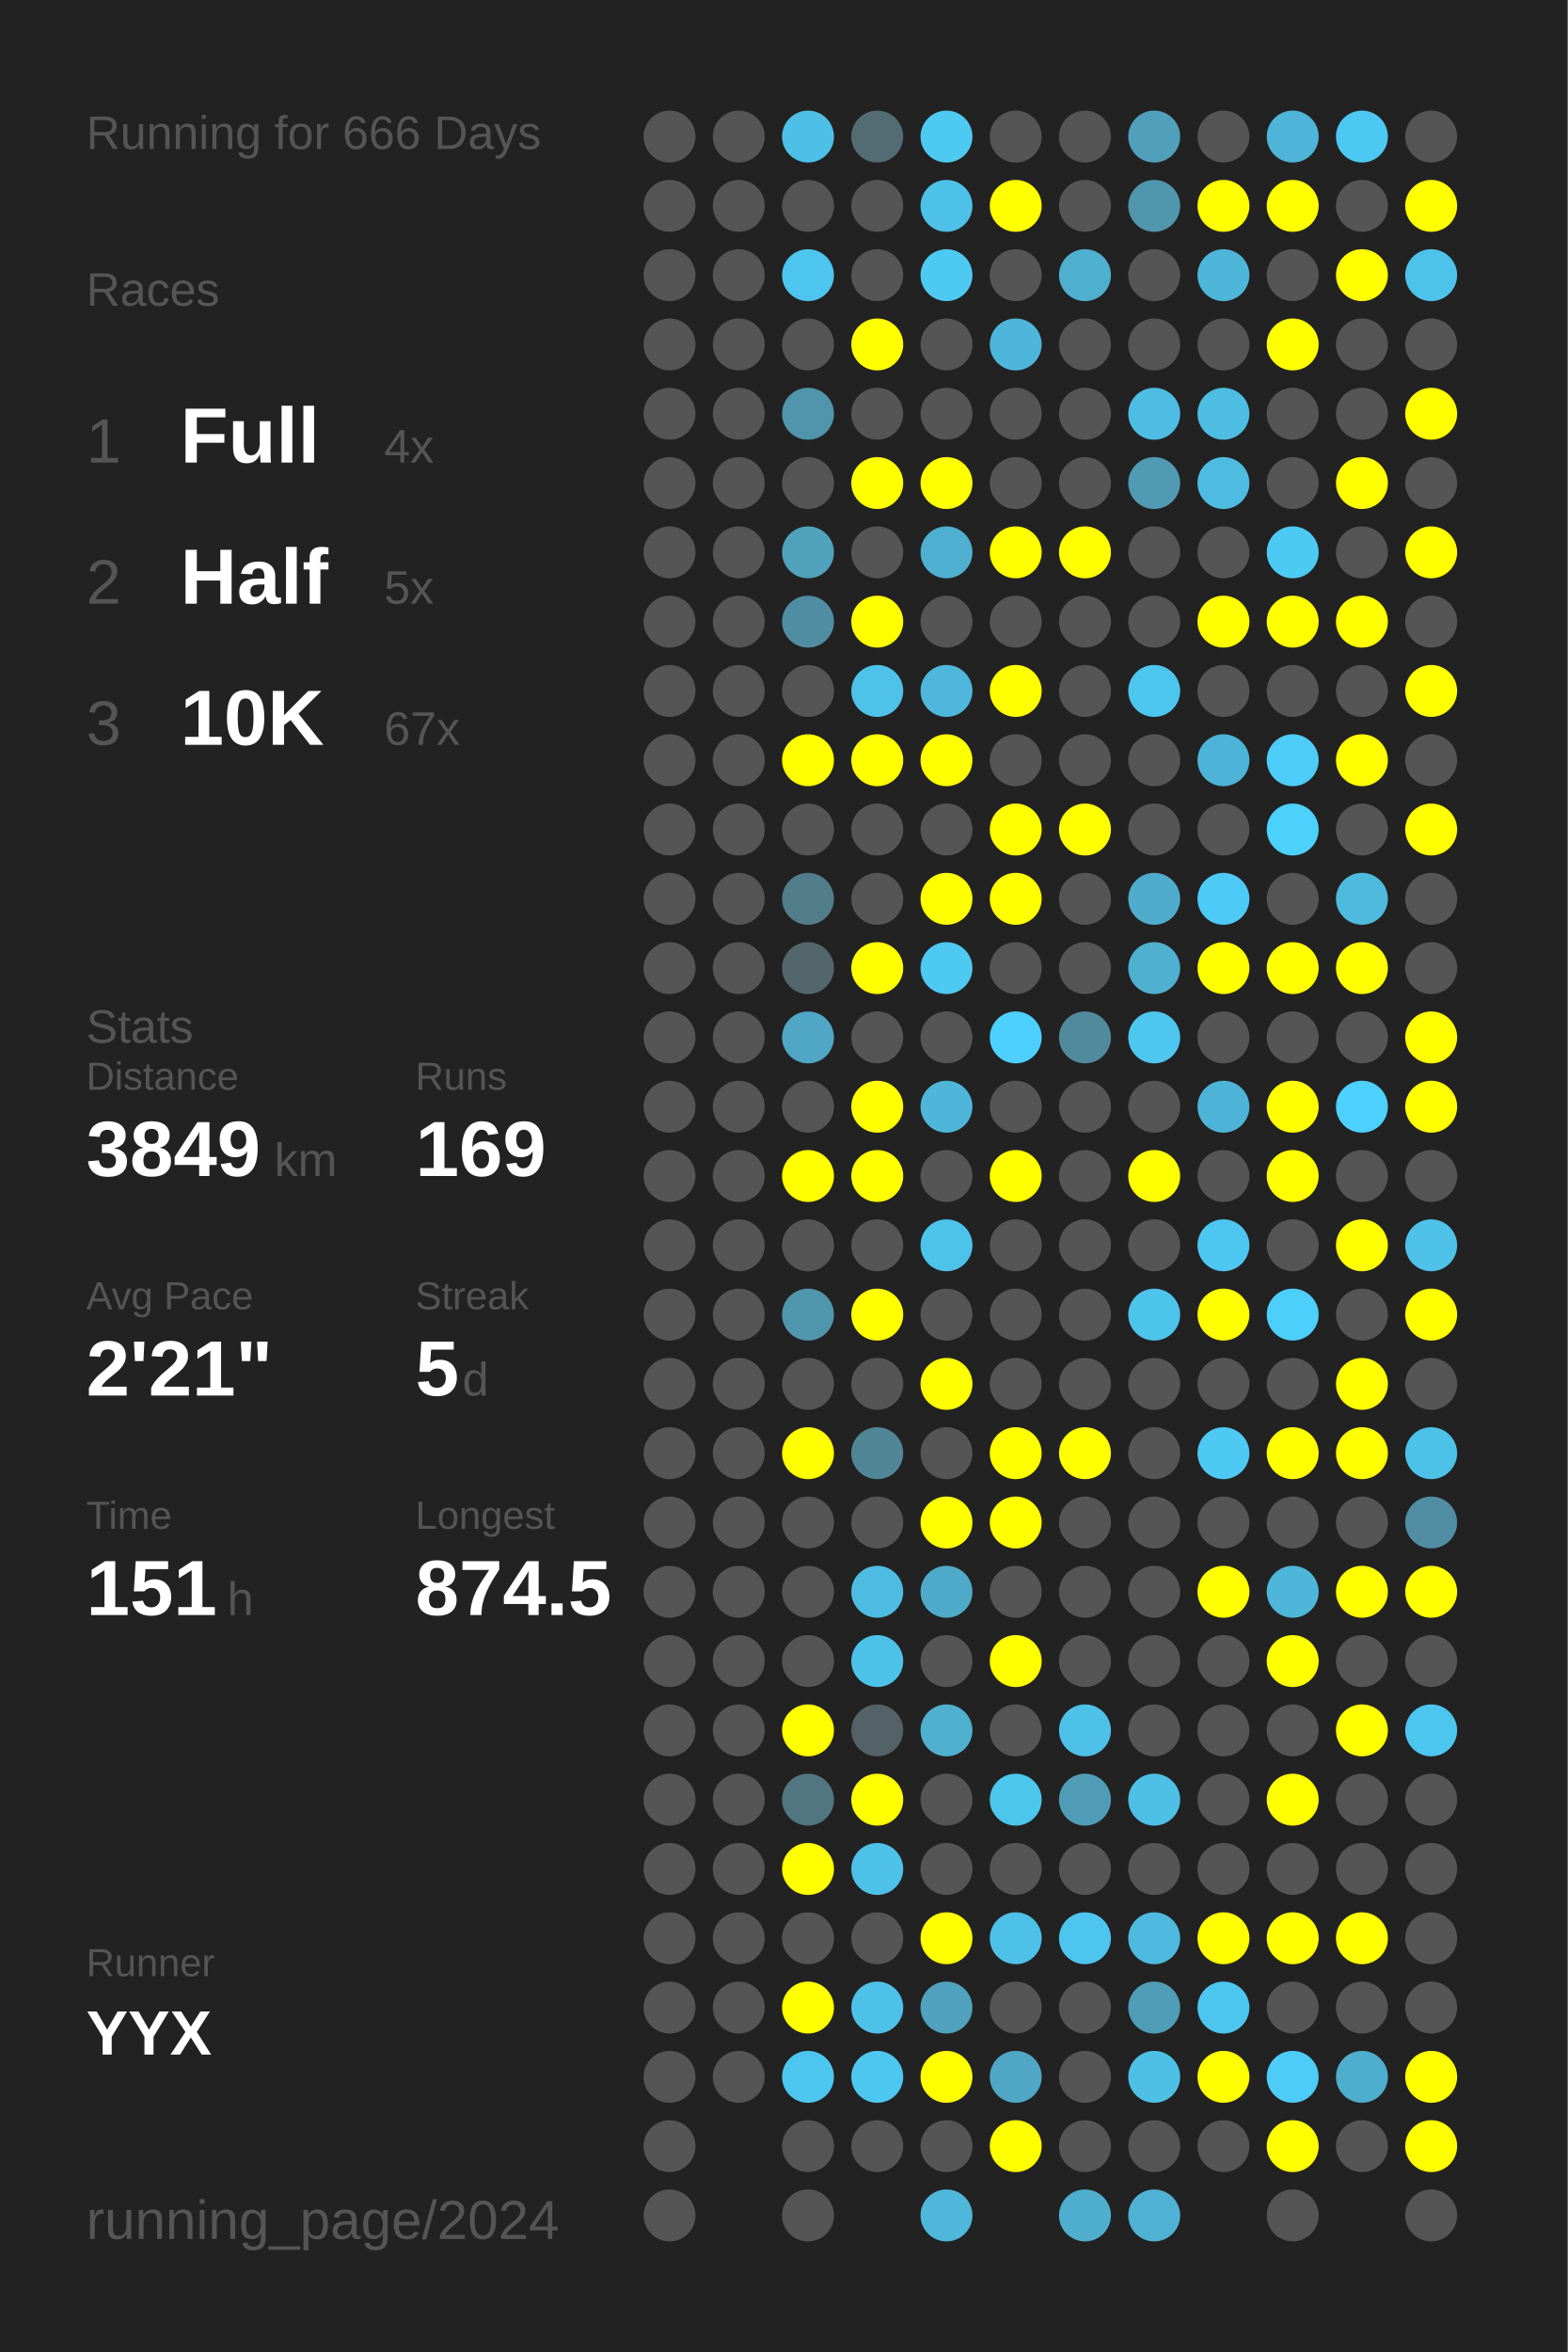
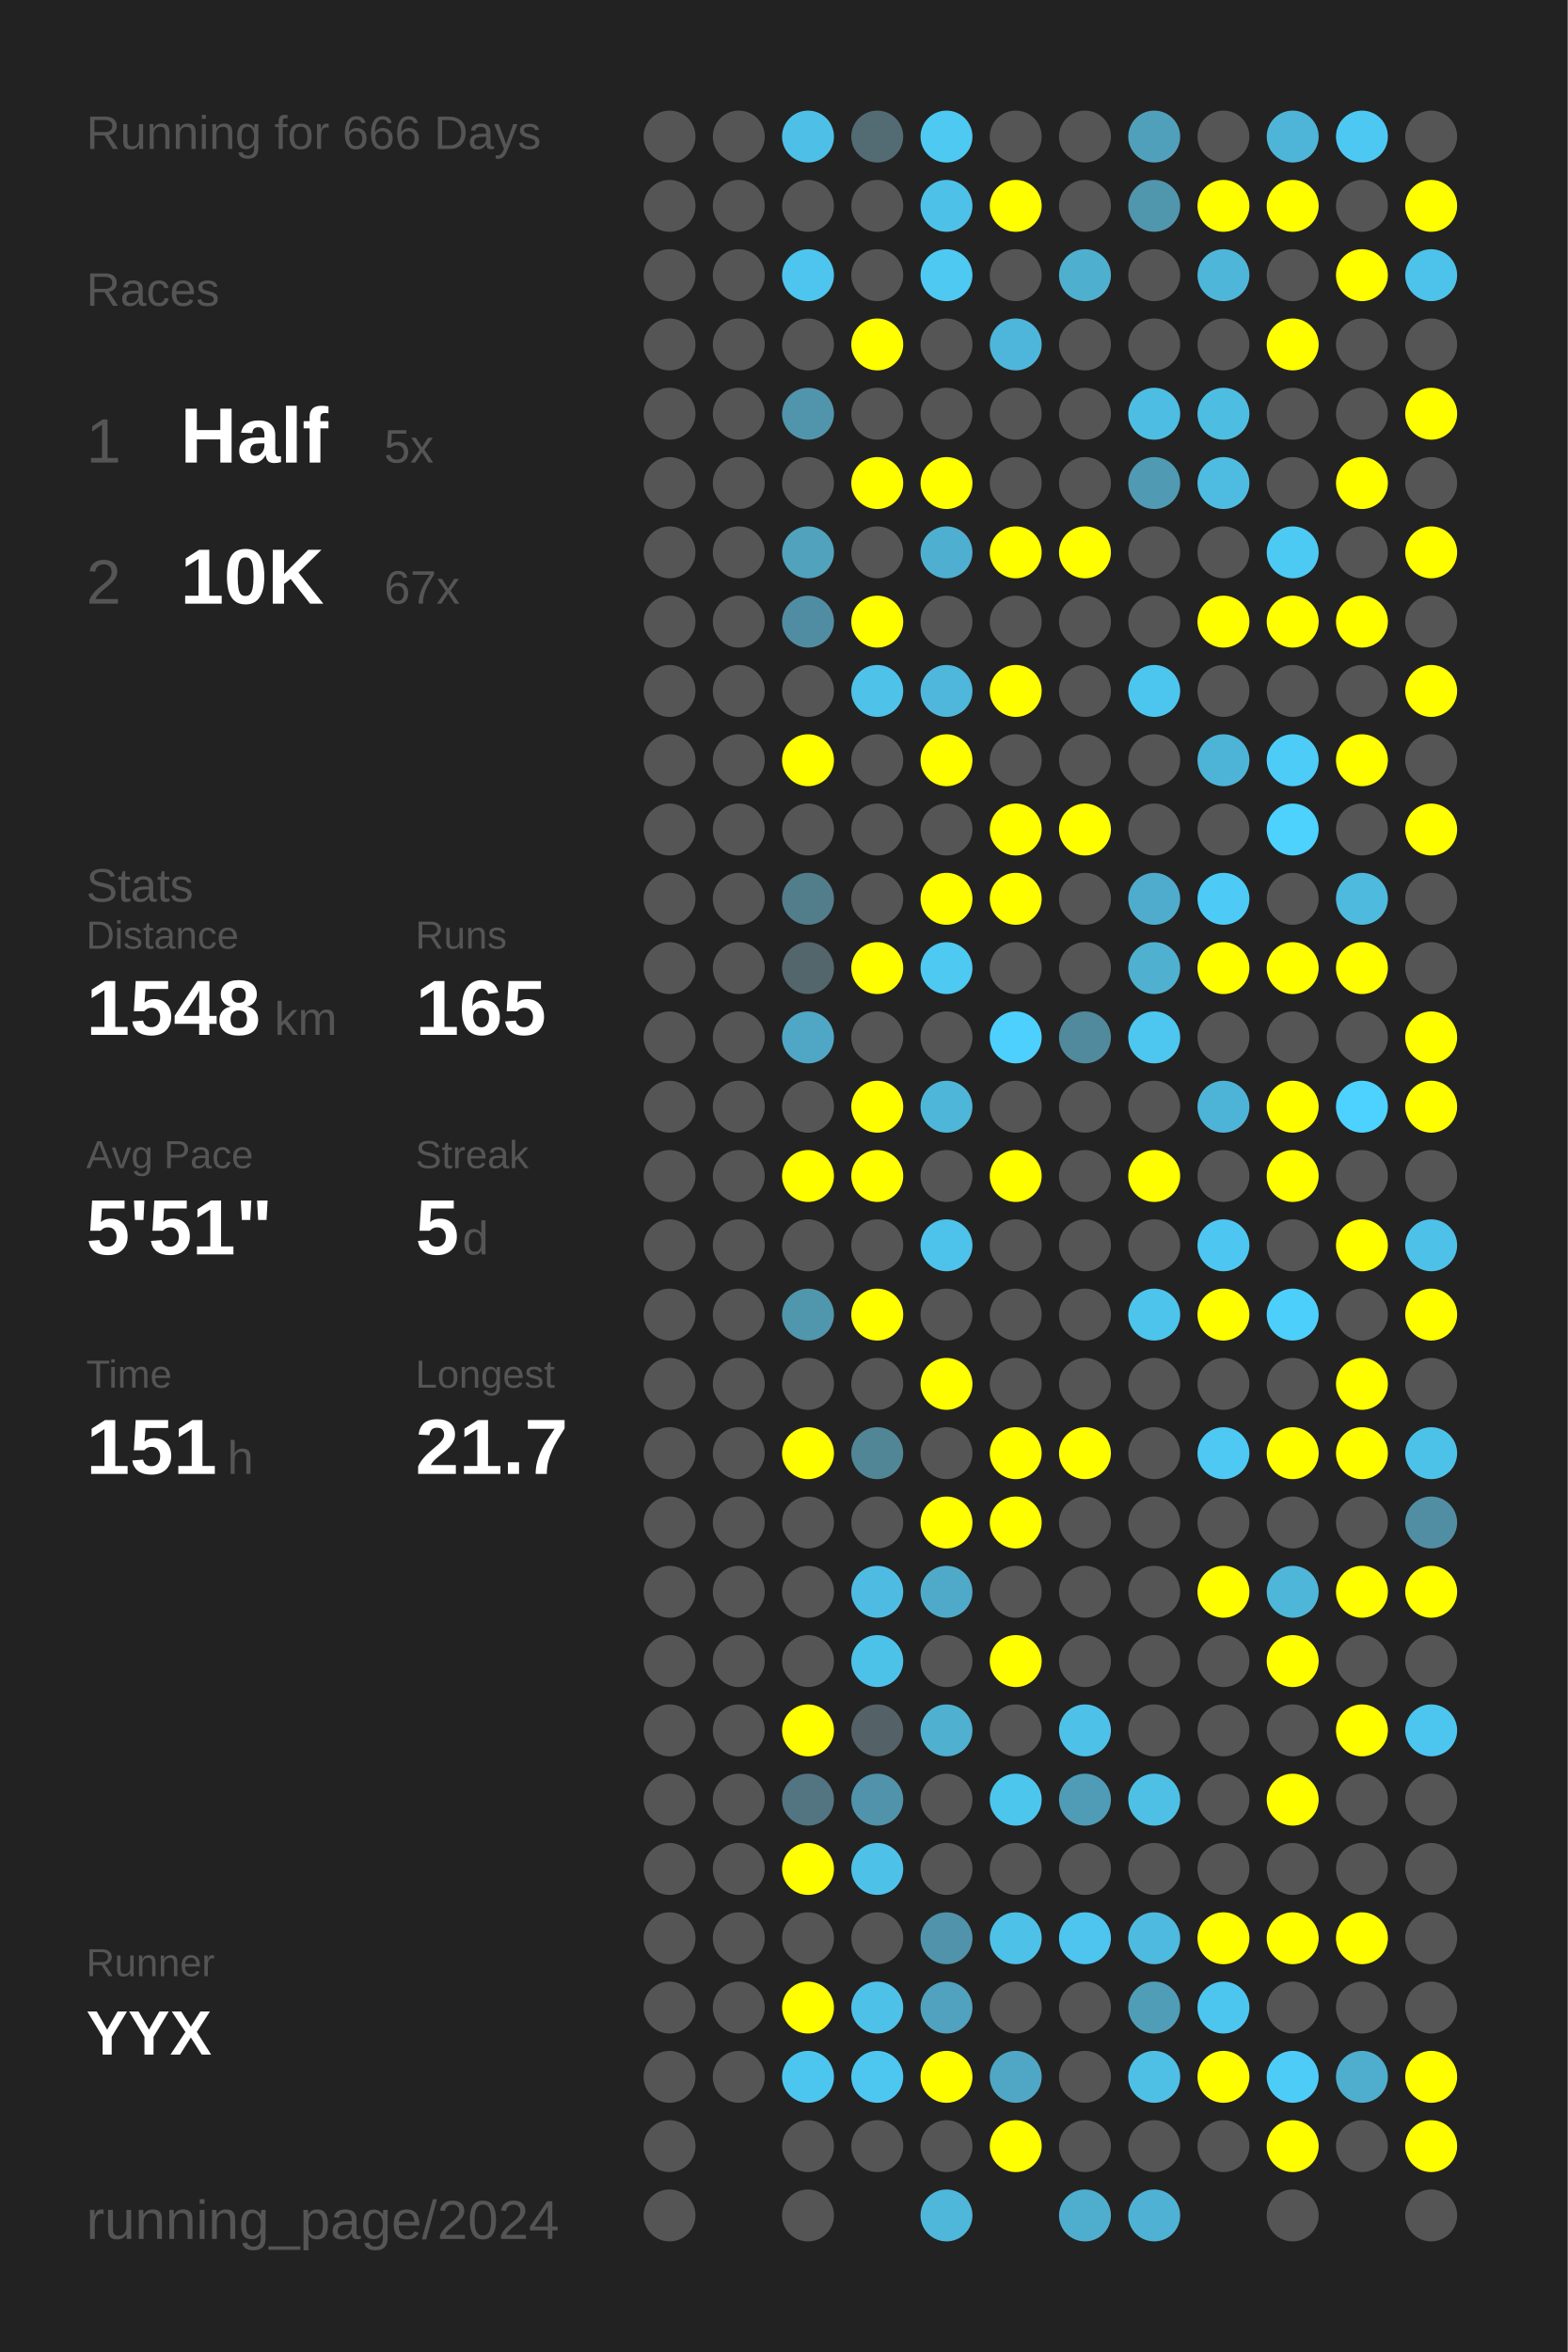
<svg xmlns="http://www.w3.org/2000/svg" baseProfile="full" height="300mm" version="1.1" viewBox="0,0,200,300" width="200mm">
  <defs />
  <rect fill="#222222" height="300" width="200" x="0" y="0" />
  <text fill="#555555" style="font-size:6px; font-family:Arial;" x="11" y="19">Running for 666 Days</text>
  <text fill="#555555" style="font-size:6px; font-family:Arial;" x="11" y="39">Races</text>
  <text fill="#555555" style="font-size:8px; font-family:Arial;" x="11" y="59">1</text>
-   <text fill="#FFFFFF" style="font-size:10px; font-family:Arial; font-weight:bold;" x="23" y="59">Full</text>
-   <text fill="#555555" style="font-size:6px; font-family:Arial;" x="49" y="59">4x</text>
+   <text fill="#FFFFFF" style="font-size:10px; font-family:Arial; font-weight:bold;" x="23" y="59">Half</text>
+   <text fill="#555555" style="font-size:6px; font-family:Arial;" x="49" y="59">5x</text>
  <text fill="#555555" style="font-size:8px; font-family:Arial;" x="11" y="77">2</text>
-   <text fill="#FFFFFF" style="font-size:10px; font-family:Arial; font-weight:bold;" x="23" y="77">Half</text>
-   <text fill="#555555" style="font-size:6px; font-family:Arial;" x="49" y="77">5x</text>
-   <text fill="#555555" style="font-size:8px; font-family:Arial;" x="11" y="95">3</text>
-   <text fill="#FFFFFF" style="font-size:10px; font-family:Arial; font-weight:bold;" x="23" y="95">10K</text>
-   <text fill="#555555" style="font-size:6px; font-family:Arial;" x="49" y="95">67x</text>
-   <text fill="#555555" style="font-size:6px; font-family:Arial;" x="11" y="133">Stats</text>
-   <text fill="#555555" style="font-size:5px; font-family:Arial;" x="11" y="139">Distance</text>
-   <text fill="#FFFFFF" style="font-size:10px; font-family:Arial; font-weight:bold;" x="11" y="150">3849</text>
-   <text fill="#555555" style="font-size:6px; font-family:Arial;" x="35" y="150">km</text>
-   <text fill="#555555" style="font-size:5px; font-family:Arial;" x="53" y="139">Runs</text>
-   <text fill="#FFFFFF" style="font-size:10px; font-family:Arial; font-weight:bold;" x="53" y="150">169</text>
-   <text fill="#555555" style="font-size:5px; font-family:Arial;" x="11" y="167">Avg Pace</text>
-   <text fill="#FFFFFF" style="font-size:10px; font-family:Arial; font-weight:bold;" x="11" y="178">2'21"</text>
-   <text fill="#555555" style="font-size:5px; font-family:Arial;" x="53" y="167">Streak</text>
-   <text fill="#FFFFFF" style="font-size:10px; font-family:Arial; font-weight:bold;" x="53" y="178">5</text>
-   <text fill="#555555" style="font-size:6px; font-family:Arial;" x="59" y="178">d</text>
-   <text fill="#555555" style="font-size:5px; font-family:Arial;" x="11" y="195">Time</text>
-   <text fill="#FFFFFF" style="font-size:10px; font-family:Arial; font-weight:bold;" x="11" y="206">151</text>
-   <text fill="#555555" style="font-size:6px; font-family:Arial;" x="29" y="206">h</text>
-   <text fill="#555555" style="font-size:5px; font-family:Arial;" x="53" y="195">Longest</text>
-   <text fill="#FFFFFF" style="font-size:10px; font-family:Arial; font-weight:bold;" x="53" y="206">874.5</text>
+   <text fill="#FFFFFF" style="font-size:10px; font-family:Arial; font-weight:bold;" x="23" y="77">10K</text>
+   <text fill="#555555" style="font-size:6px; font-family:Arial;" x="49" y="77">67x</text>
+   <text fill="#555555" style="font-size:6px; font-family:Arial;" x="11" y="115">Stats</text>
+   <text fill="#555555" style="font-size:5px; font-family:Arial;" x="11" y="121">Distance</text>
+   <text fill="#FFFFFF" style="font-size:10px; font-family:Arial; font-weight:bold;" x="11" y="132">1548</text>
+   <text fill="#555555" style="font-size:6px; font-family:Arial;" x="35" y="132">km</text>
+   <text fill="#555555" style="font-size:5px; font-family:Arial;" x="53" y="121">Runs</text>
+   <text fill="#FFFFFF" style="font-size:10px; font-family:Arial; font-weight:bold;" x="53" y="132">165</text>
+   <text fill="#555555" style="font-size:5px; font-family:Arial;" x="11" y="149">Avg Pace</text>
+   <text fill="#FFFFFF" style="font-size:10px; font-family:Arial; font-weight:bold;" x="11" y="160">5'51"</text>
+   <text fill="#555555" style="font-size:5px; font-family:Arial;" x="53" y="149">Streak</text>
+   <text fill="#FFFFFF" style="font-size:10px; font-family:Arial; font-weight:bold;" x="53" y="160">5</text>
+   <text fill="#555555" style="font-size:6px; font-family:Arial;" x="59" y="160">d</text>
+   <text fill="#555555" style="font-size:5px; font-family:Arial;" x="11" y="177">Time</text>
+   <text fill="#FFFFFF" style="font-size:10px; font-family:Arial; font-weight:bold;" x="11" y="188">151</text>
+   <text fill="#555555" style="font-size:6px; font-family:Arial;" x="29" y="188">h</text>
+   <text fill="#555555" style="font-size:5px; font-family:Arial;" x="53" y="177">Longest</text>
+   <text fill="#FFFFFF" style="font-size:10px; font-family:Arial; font-weight:bold;" x="53" y="188">21.7</text>
  <text fill="#555555" style="font-size:5px; font-family:Arial;" x="11" y="252.065">Runner</text>
  <text fill="#FFFFFF" style="font-size:8px; font-family:Arial; font-weight:bold;" x="11" y="262.065">YYX</text>
  <text fill="#555555" style="font-size:7px; font-family:Arial;" x="11" y="285.581">running_page/2024</text>
  <circle cx="85.417" cy="17.419" fill="#555555" r="3.312" />
  <circle cx="85.417" cy="26.258" fill="#555555" r="3.312" />
  <circle cx="85.417" cy="35.097" fill="#555555" r="3.312" />
  <circle cx="85.417" cy="43.935" fill="#555555" r="3.312" />
  <circle cx="85.417" cy="52.774" fill="#555555" r="3.312" />
  <circle cx="85.417" cy="61.613" fill="#555555" r="3.312" />
  <circle cx="85.417" cy="70.452" fill="#555555" r="3.312" />
  <circle cx="85.417" cy="79.29" fill="#555555" r="3.312" />
  <circle cx="85.417" cy="88.129" fill="#555555" r="3.312" />
  <circle cx="85.417" cy="96.968" fill="#555555" r="3.312" />
  <circle cx="85.417" cy="105.806" fill="#555555" r="3.312" />
  <circle cx="85.417" cy="114.645" fill="#555555" r="3.312" />
  <circle cx="85.417" cy="123.484" fill="#555555" r="3.312" />
  <circle cx="85.417" cy="132.323" fill="#555555" r="3.312" />
  <circle cx="85.417" cy="141.161" fill="#555555" r="3.312" />
  <circle cx="85.417" cy="150" fill="#555555" r="3.312" />
  <circle cx="85.417" cy="158.839" fill="#555555" r="3.312" />
  <circle cx="85.417" cy="167.677" fill="#555555" r="3.312" />
  <circle cx="85.417" cy="176.516" fill="#555555" r="3.312" />
  <circle cx="85.417" cy="185.355" fill="#555555" r="3.312" />
  <circle cx="85.417" cy="194.194" fill="#555555" r="3.312" />
  <circle cx="85.417" cy="203.032" fill="#555555" r="3.312" />
  <circle cx="85.417" cy="211.871" fill="#555555" r="3.312" />
  <circle cx="85.417" cy="220.71" fill="#555555" r="3.312" />
  <circle cx="85.417" cy="229.548" fill="#555555" r="3.312" />
  <circle cx="85.417" cy="238.387" fill="#555555" r="3.312" />
  <circle cx="85.417" cy="247.226" fill="#555555" r="3.312" />
  <circle cx="85.417" cy="256.065" fill="#555555" r="3.312" />
  <circle cx="85.417" cy="264.903" fill="#555555" r="3.312" />
  <circle cx="85.417" cy="273.742" fill="#555555" r="3.312" />
  <circle cx="85.417" cy="282.581" fill="#555555" r="3.312" />
  <circle cx="94.25" cy="17.419" fill="#555555" r="3.312" />
  <circle cx="94.25" cy="26.258" fill="#555555" r="3.312" />
  <circle cx="94.25" cy="35.097" fill="#555555" r="3.312" />
  <circle cx="94.25" cy="43.935" fill="#555555" r="3.312" />
  <circle cx="94.25" cy="52.774" fill="#555555" r="3.312" />
  <circle cx="94.25" cy="61.613" fill="#555555" r="3.312" />
  <circle cx="94.25" cy="70.452" fill="#555555" r="3.312" />
  <circle cx="94.25" cy="79.29" fill="#555555" r="3.312" />
  <circle cx="94.25" cy="88.129" fill="#555555" r="3.312" />
  <circle cx="94.25" cy="96.968" fill="#555555" r="3.312" />
  <circle cx="94.25" cy="105.806" fill="#555555" r="3.312" />
  <circle cx="94.25" cy="114.645" fill="#555555" r="3.312" />
  <circle cx="94.25" cy="123.484" fill="#555555" r="3.312" />
  <circle cx="94.25" cy="132.323" fill="#555555" r="3.312" />
  <circle cx="94.25" cy="141.161" fill="#555555" r="3.312" />
  <circle cx="94.25" cy="150" fill="#555555" r="3.312" />
  <circle cx="94.25" cy="158.839" fill="#555555" r="3.312" />
  <circle cx="94.25" cy="167.677" fill="#555555" r="3.312" />
  <circle cx="94.25" cy="176.516" fill="#555555" r="3.312" />
  <circle cx="94.25" cy="185.355" fill="#555555" r="3.312" />
  <circle cx="94.25" cy="194.194" fill="#555555" r="3.312" />
  <circle cx="94.25" cy="203.032" fill="#555555" r="3.312" />
  <circle cx="94.25" cy="211.871" fill="#555555" r="3.312" />
  <circle cx="94.25" cy="220.71" fill="#555555" r="3.312" />
  <circle cx="94.25" cy="229.548" fill="#555555" r="3.312" />
  <circle cx="94.25" cy="238.387" fill="#555555" r="3.312" />
  <circle cx="94.25" cy="247.226" fill="#555555" r="3.312" />
  <circle cx="94.25" cy="256.065" fill="#555555" r="3.312" />
  <circle cx="94.25" cy="264.903" fill="#555555" r="3.312" />
  <circle cx="103.083" cy="17.419" fill="#4ec0e7" r="3.312" />
  <circle cx="103.083" cy="26.258" fill="#555555" r="3.312" />
  <circle cx="103.083" cy="35.097" fill="#4dc5ee" r="3.312" />
  <circle cx="103.083" cy="43.935" fill="#555555" r="3.312" />
  <circle cx="103.083" cy="52.774" fill="#5095ac" r="3.312" />
  <circle cx="103.083" cy="61.613" fill="#555555" r="3.312" />
  <circle cx="103.083" cy="70.452" fill="#50a2bd" r="3.312" />
  <circle cx="103.083" cy="79.29" fill="#518da2" r="3.312" />
  <circle cx="103.083" cy="88.129" fill="#555555" r="3.312" />
  <circle cx="103.083" cy="96.968" fill="#FFFF00" r="3.312" />
  <circle cx="103.083" cy="105.806" fill="#555555" r="3.312" />
  <circle cx="103.083" cy="114.645" fill="#527d8b" r="3.312" />
  <circle cx="103.083" cy="123.484" fill="#53666c" r="3.312" />
  <circle cx="103.083" cy="132.323" fill="#4fa7c5" r="3.312" />
  <circle cx="103.083" cy="141.161" fill="#555555" r="3.312" />
  <circle cx="103.083" cy="150" fill="#FFFF00" r="3.312" />
  <circle cx="103.083" cy="158.839" fill="#555555" r="3.312" />
  <circle cx="103.083" cy="167.677" fill="#5096ad" r="3.312" />
  <circle cx="103.083" cy="176.516" fill="#555555" r="3.312" />
  <circle cx="103.083" cy="185.355" fill="#FFFF00" r="3.312" />
  <circle cx="103.083" cy="194.194" fill="#555555" r="3.312" />
  <circle cx="103.083" cy="203.032" fill="#555555" r="3.312" />
  <circle cx="103.083" cy="211.871" fill="#555555" r="3.312" />
  <circle cx="103.083" cy="220.71" fill="#FFFF00" r="3.312" />
  <circle cx="103.083" cy="229.548" fill="#527581" r="3.312" />
  <circle cx="103.083" cy="238.387" fill="#FFFF00" r="3.312" />
  <circle cx="103.083" cy="247.226" fill="#555555" r="3.312" />
  <circle cx="103.083" cy="256.065" fill="#FFFF00" r="3.312" />
  <circle cx="103.083" cy="264.903" fill="#4dc6ef" r="3.312" />
  <circle cx="103.083" cy="273.742" fill="#555555" r="3.312" />
  <circle cx="103.083" cy="282.581" fill="#555555" r="3.312" />
  <circle cx="111.917" cy="17.419" fill="#536b73" r="3.312" />
  <circle cx="111.917" cy="26.258" fill="#555555" r="3.312" />
  <circle cx="111.917" cy="35.097" fill="#555555" r="3.312" />
  <circle cx="111.917" cy="43.935" fill="#FFFF00" r="3.312" />
  <circle cx="111.917" cy="52.774" fill="#555555" r="3.312" />
  <circle cx="111.917" cy="61.613" fill="#FFFF00" r="3.312" />
  <circle cx="111.917" cy="70.452" fill="#555555" r="3.312" />
  <circle cx="111.917" cy="79.29" fill="#FFFF00" r="3.312" />
  <circle cx="111.917" cy="88.129" fill="#4ec2e9" r="3.312" />
-   <circle cx="111.917" cy="96.968" fill="#FFFF00" r="3.312" />
+   <circle cx="111.917" cy="96.968" fill="#555555" r="3.312" />
  <circle cx="111.917" cy="105.806" fill="#555555" r="3.312" />
  <circle cx="111.917" cy="114.645" fill="#555555" r="3.312" />
  <circle cx="111.917" cy="123.484" fill="#FFFF00" r="3.312" />
  <circle cx="111.917" cy="132.323" fill="#555555" r="3.312" />
  <circle cx="111.917" cy="141.161" fill="#FFFF00" r="3.312" />
  <circle cx="111.917" cy="150" fill="#FFFF00" r="3.312" />
  <circle cx="111.917" cy="158.839" fill="#555555" r="3.312" />
  <circle cx="111.917" cy="167.677" fill="#FFFF00" r="3.312" />
  <circle cx="111.917" cy="176.516" fill="#555555" r="3.312" />
  <circle cx="111.917" cy="185.355" fill="#518697" r="3.312" />
  <circle cx="111.917" cy="194.194" fill="#555555" r="3.312" />
  <circle cx="111.917" cy="203.032" fill="#4ebce2" r="3.312" />
  <circle cx="111.917" cy="211.871" fill="#4dc2e9" r="3.312" />
  <circle cx="111.917" cy="220.71" fill="#546166" r="3.312" />
-   <circle cx="111.917" cy="229.548" fill="#FFFF00" r="3.312" />
+   <circle cx="111.917" cy="229.548" fill="#5093aa" r="3.312" />
  <circle cx="111.917" cy="238.387" fill="#4ec1e9" r="3.312" />
  <circle cx="111.917" cy="247.226" fill="#555555" r="3.312" />
  <circle cx="111.917" cy="256.065" fill="#4ec1e9" r="3.312" />
  <circle cx="111.917" cy="264.903" fill="#4dc7f0" r="3.312" />
  <circle cx="111.917" cy="273.742" fill="#555555" r="3.312" />
  <circle cx="120.75" cy="17.419" fill="#4dc9f2" r="3.312" />
  <circle cx="120.75" cy="26.258" fill="#4ec1e9" r="3.312" />
  <circle cx="120.75" cy="35.097" fill="#4dc9f2" r="3.312" />
  <circle cx="120.75" cy="43.935" fill="#555555" r="3.312" />
  <circle cx="120.75" cy="52.774" fill="#555555" r="3.312" />
  <circle cx="120.75" cy="61.613" fill="#FFFF00" r="3.312" />
  <circle cx="120.75" cy="70.452" fill="#4fafd0" r="3.312" />
  <circle cx="120.75" cy="79.29" fill="#555555" r="3.312" />
  <circle cx="120.75" cy="88.129" fill="#4eb7db" r="3.312" />
  <circle cx="120.75" cy="96.968" fill="#FFFF00" r="3.312" />
  <circle cx="120.75" cy="105.806" fill="#555555" r="3.312" />
  <circle cx="120.75" cy="114.645" fill="#FFFF00" r="3.312" />
  <circle cx="120.75" cy="123.484" fill="#4dc9f2" r="3.312" />
  <circle cx="120.75" cy="132.323" fill="#555555" r="3.312" />
  <circle cx="120.75" cy="141.161" fill="#4eb6d9" r="3.312" />
  <circle cx="120.75" cy="150" fill="#555555" r="3.312" />
  <circle cx="120.75" cy="158.839" fill="#4dc3eb" r="3.312" />
  <circle cx="120.75" cy="167.677" fill="#555555" r="3.312" />
  <circle cx="120.75" cy="176.516" fill="#FFFF00" r="3.312" />
  <circle cx="120.75" cy="185.355" fill="#555555" r="3.312" />
  <circle cx="120.75" cy="194.194" fill="#FFFF00" r="3.312" />
  <circle cx="120.75" cy="203.032" fill="#4faac9" r="3.312" />
  <circle cx="120.75" cy="211.871" fill="#555555" r="3.312" />
  <circle cx="120.75" cy="220.71" fill="#4fb0d0" r="3.312" />
  <circle cx="120.75" cy="229.548" fill="#555555" r="3.312" />
  <circle cx="120.75" cy="238.387" fill="#555555" r="3.312" />
-   <circle cx="120.75" cy="247.226" fill="#FFFF00" r="3.312" />
+   <circle cx="120.75" cy="247.226" fill="#5093aa" r="3.312" />
  <circle cx="120.75" cy="256.065" fill="#50a2be" r="3.312" />
  <circle cx="120.75" cy="264.903" fill="#FFFF00" r="3.312" />
  <circle cx="120.75" cy="273.742" fill="#555555" r="3.312" />
  <circle cx="120.75" cy="282.581" fill="#4eb7da" r="3.312" />
  <circle cx="129.583" cy="17.419" fill="#555555" r="3.312" />
  <circle cx="129.583" cy="26.258" fill="#FFFF00" r="3.312" />
  <circle cx="129.583" cy="35.097" fill="#555555" r="3.312" />
  <circle cx="129.583" cy="43.935" fill="#4eb6da" r="3.312" />
  <circle cx="129.583" cy="52.774" fill="#555555" r="3.312" />
  <circle cx="129.583" cy="61.613" fill="#555555" r="3.312" />
  <circle cx="129.583" cy="70.452" fill="#FFFF00" r="3.312" />
  <circle cx="129.583" cy="79.29" fill="#555555" r="3.312" />
  <circle cx="129.583" cy="88.129" fill="#FFFF00" r="3.312" />
  <circle cx="129.583" cy="96.968" fill="#555555" r="3.312" />
  <circle cx="129.583" cy="105.806" fill="#FFFF00" r="3.312" />
  <circle cx="129.583" cy="114.645" fill="#FFFF00" r="3.312" />
  <circle cx="129.583" cy="123.484" fill="#555555" r="3.312" />
  <circle cx="129.583" cy="132.323" fill="#4dd0fd" r="3.312" />
  <circle cx="129.583" cy="141.161" fill="#555555" r="3.312" />
  <circle cx="129.583" cy="150" fill="#FFFF00" r="3.312" />
  <circle cx="129.583" cy="158.839" fill="#555555" r="3.312" />
  <circle cx="129.583" cy="167.677" fill="#555555" r="3.312" />
  <circle cx="129.583" cy="176.516" fill="#555555" r="3.312" />
  <circle cx="129.583" cy="185.355" fill="#FFFF00" r="3.312" />
  <circle cx="129.583" cy="194.194" fill="#FFFF00" r="3.312" />
  <circle cx="129.583" cy="203.032" fill="#555555" r="3.312" />
  <circle cx="129.583" cy="211.871" fill="#FFFF00" r="3.312" />
  <circle cx="129.583" cy="220.71" fill="#555555" r="3.312" />
  <circle cx="129.583" cy="229.548" fill="#4dc6ee" r="3.312" />
  <circle cx="129.583" cy="238.387" fill="#555555" r="3.312" />
  <circle cx="129.583" cy="247.226" fill="#4ec1e8" r="3.312" />
  <circle cx="129.583" cy="256.065" fill="#555555" r="3.312" />
  <circle cx="129.583" cy="264.903" fill="#4fa7c5" r="3.312" />
  <circle cx="129.583" cy="273.742" fill="#FFFF00" r="3.312" />
  <circle cx="138.417" cy="17.419" fill="#555555" r="3.312" />
  <circle cx="138.417" cy="26.258" fill="#555555" r="3.312" />
  <circle cx="138.417" cy="35.097" fill="#4fafcf" r="3.312" />
  <circle cx="138.417" cy="43.935" fill="#555555" r="3.312" />
  <circle cx="138.417" cy="52.774" fill="#555555" r="3.312" />
  <circle cx="138.417" cy="61.613" fill="#555555" r="3.312" />
  <circle cx="138.417" cy="70.452" fill="#FFFF00" r="3.312" />
  <circle cx="138.417" cy="79.29" fill="#555555" r="3.312" />
  <circle cx="138.417" cy="88.129" fill="#555555" r="3.312" />
  <circle cx="138.417" cy="96.968" fill="#555555" r="3.312" />
  <circle cx="138.417" cy="105.806" fill="#FFFF00" r="3.312" />
  <circle cx="138.417" cy="114.645" fill="#555555" r="3.312" />
  <circle cx="138.417" cy="123.484" fill="#555555" r="3.312" />
  <circle cx="138.417" cy="132.323" fill="#518a9d" r="3.312" />
  <circle cx="138.417" cy="141.161" fill="#555555" r="3.312" />
  <circle cx="138.417" cy="150" fill="#555555" r="3.312" />
  <circle cx="138.417" cy="158.839" fill="#555555" r="3.312" />
  <circle cx="138.417" cy="167.677" fill="#555555" r="3.312" />
  <circle cx="138.417" cy="176.516" fill="#555555" r="3.312" />
  <circle cx="138.417" cy="185.355" fill="#FFFF00" r="3.312" />
  <circle cx="138.417" cy="194.194" fill="#555555" r="3.312" />
  <circle cx="138.417" cy="203.032" fill="#555555" r="3.312" />
  <circle cx="138.417" cy="211.871" fill="#555555" r="3.312" />
  <circle cx="138.417" cy="220.71" fill="#4ec1e8" r="3.312" />
  <circle cx="138.417" cy="229.548" fill="#509cb6" r="3.312" />
  <circle cx="138.417" cy="238.387" fill="#555555" r="3.312" />
  <circle cx="138.417" cy="247.226" fill="#4dc5ee" r="3.312" />
  <circle cx="138.417" cy="256.065" fill="#555555" r="3.312" />
  <circle cx="138.417" cy="264.903" fill="#555555" r="3.312" />
  <circle cx="138.417" cy="273.742" fill="#555555" r="3.312" />
  <circle cx="138.417" cy="282.581" fill="#4faece" r="3.312" />
  <circle cx="147.25" cy="17.419" fill="#50a0bb" r="3.312" />
  <circle cx="147.25" cy="26.258" fill="#5096ad" r="3.312" />
  <circle cx="147.25" cy="35.097" fill="#555555" r="3.312" />
  <circle cx="147.25" cy="43.935" fill="#555555" r="3.312" />
  <circle cx="147.25" cy="52.774" fill="#4ebde3" r="3.312" />
  <circle cx="147.25" cy="61.613" fill="#509ab3" r="3.312" />
  <circle cx="147.25" cy="70.452" fill="#555555" r="3.312" />
  <circle cx="147.25" cy="79.29" fill="#555555" r="3.312" />
  <circle cx="147.25" cy="88.129" fill="#4dc6ef" r="3.312" />
  <circle cx="147.25" cy="96.968" fill="#555555" r="3.312" />
  <circle cx="147.25" cy="105.806" fill="#555555" r="3.312" />
  <circle cx="147.25" cy="114.645" fill="#4faccc" r="3.312" />
  <circle cx="147.25" cy="123.484" fill="#4fb0d0" r="3.312" />
  <circle cx="147.25" cy="132.323" fill="#4dc7f0" r="3.312" />
  <circle cx="147.25" cy="141.161" fill="#555555" r="3.312" />
  <circle cx="147.25" cy="150" fill="#FFFF00" r="3.312" />
  <circle cx="147.25" cy="158.839" fill="#555555" r="3.312" />
  <circle cx="147.25" cy="167.677" fill="#4dc4ec" r="3.312" />
  <circle cx="147.25" cy="176.516" fill="#555555" r="3.312" />
  <circle cx="147.25" cy="185.355" fill="#555555" r="3.312" />
  <circle cx="147.25" cy="194.194" fill="#555555" r="3.312" />
  <circle cx="147.25" cy="203.032" fill="#555555" r="3.312" />
  <circle cx="147.25" cy="211.871" fill="#555555" r="3.312" />
  <circle cx="147.25" cy="220.71" fill="#555555" r="3.312" />
  <circle cx="147.25" cy="229.548" fill="#4ec0e6" r="3.312" />
  <circle cx="147.25" cy="238.387" fill="#555555" r="3.312" />
  <circle cx="147.25" cy="247.226" fill="#4ebadf" r="3.312" />
  <circle cx="147.25" cy="256.065" fill="#509db7" r="3.312" />
  <circle cx="147.25" cy="264.903" fill="#4ec0e6" r="3.312" />
  <circle cx="147.25" cy="273.742" fill="#555555" r="3.312" />
  <circle cx="147.25" cy="282.581" fill="#4fb2d4" r="3.312" />
  <circle cx="156.083" cy="17.419" fill="#555555" r="3.312" />
  <circle cx="156.083" cy="26.258" fill="#FFFF00" r="3.312" />
  <circle cx="156.083" cy="35.097" fill="#4eb6d9" r="3.312" />
  <circle cx="156.083" cy="43.935" fill="#555555" r="3.312" />
  <circle cx="156.083" cy="52.774" fill="#4ebde2" r="3.312" />
  <circle cx="156.083" cy="61.613" fill="#4ebce1" r="3.312" />
  <circle cx="156.083" cy="70.452" fill="#555555" r="3.312" />
  <circle cx="156.083" cy="79.29" fill="#FFFF00" r="3.312" />
  <circle cx="156.083" cy="88.129" fill="#555555" r="3.312" />
  <circle cx="156.083" cy="96.968" fill="#4eb4d7" r="3.312" />
  <circle cx="156.083" cy="105.806" fill="#555555" r="3.312" />
  <circle cx="156.083" cy="114.645" fill="#4dcbf6" r="3.312" />
  <circle cx="156.083" cy="123.484" fill="#FFFF00" r="3.312" />
  <circle cx="156.083" cy="132.323" fill="#555555" r="3.312" />
  <circle cx="156.083" cy="141.161" fill="#4eb4d7" r="3.312" />
  <circle cx="156.083" cy="150" fill="#555555" r="3.312" />
  <circle cx="156.083" cy="158.839" fill="#4dc7f1" r="3.312" />
  <circle cx="156.083" cy="167.677" fill="#FFFF00" r="3.312" />
  <circle cx="156.083" cy="176.516" fill="#555555" r="3.312" />
  <circle cx="156.083" cy="185.355" fill="#4dc9f3" r="3.312" />
  <circle cx="156.083" cy="194.194" fill="#555555" r="3.312" />
  <circle cx="156.083" cy="203.032" fill="#FFFF00" r="3.312" />
  <circle cx="156.083" cy="211.871" fill="#555555" r="3.312" />
  <circle cx="156.083" cy="220.71" fill="#555555" r="3.312" />
  <circle cx="156.083" cy="229.548" fill="#555555" r="3.312" />
  <circle cx="156.083" cy="238.387" fill="#555555" r="3.312" />
  <circle cx="156.083" cy="247.226" fill="#FFFF00" r="3.312" />
  <circle cx="156.083" cy="256.065" fill="#4dc6ef" r="3.312" />
  <circle cx="156.083" cy="264.903" fill="#FFFF00" r="3.312" />
  <circle cx="156.083" cy="273.742" fill="#555555" r="3.312" />
  <circle cx="164.917" cy="17.419" fill="#4eb5d8" r="3.312" />
  <circle cx="164.917" cy="26.258" fill="#FFFF00" r="3.312" />
  <circle cx="164.917" cy="35.097" fill="#555555" r="3.312" />
  <circle cx="164.917" cy="43.935" fill="#FFFF00" r="3.312" />
  <circle cx="164.917" cy="52.774" fill="#555555" r="3.312" />
  <circle cx="164.917" cy="61.613" fill="#555555" r="3.312" />
  <circle cx="164.917" cy="70.452" fill="#4dcaf4" r="3.312" />
  <circle cx="164.917" cy="79.29" fill="#FFFF00" r="3.312" />
  <circle cx="164.917" cy="88.129" fill="#555555" r="3.312" />
  <circle cx="164.917" cy="96.968" fill="#4dccf7" r="3.312" />
  <circle cx="164.917" cy="105.806" fill="#4dd1fd" r="3.312" />
  <circle cx="164.917" cy="114.645" fill="#555555" r="3.312" />
  <circle cx="164.917" cy="123.484" fill="#FFFF00" r="3.312" />
  <circle cx="164.917" cy="132.323" fill="#555555" r="3.312" />
  <circle cx="164.917" cy="141.161" fill="#FFFF00" r="3.312" />
  <circle cx="164.917" cy="150" fill="#FFFF00" r="3.312" />
  <circle cx="164.917" cy="158.839" fill="#555555" r="3.312" />
  <circle cx="164.917" cy="167.677" fill="#4dcffb" r="3.312" />
  <circle cx="164.917" cy="176.516" fill="#555555" r="3.312" />
  <circle cx="164.917" cy="185.355" fill="#FFFF00" r="3.312" />
  <circle cx="164.917" cy="194.194" fill="#555555" r="3.312" />
  <circle cx="164.917" cy="203.032" fill="#4eb6d9" r="3.312" />
  <circle cx="164.917" cy="211.871" fill="#FFFF00" r="3.312" />
  <circle cx="164.917" cy="220.71" fill="#555555" r="3.312" />
  <circle cx="164.917" cy="229.548" fill="#FFFF00" r="3.312" />
  <circle cx="164.917" cy="238.387" fill="#555555" r="3.312" />
  <circle cx="164.917" cy="247.226" fill="#FFFF00" r="3.312" />
  <circle cx="164.917" cy="256.065" fill="#555555" r="3.312" />
  <circle cx="164.917" cy="264.903" fill="#4dccf7" r="3.312" />
  <circle cx="164.917" cy="273.742" fill="#FFFF00" r="3.312" />
  <circle cx="164.917" cy="282.581" fill="#555555" r="3.312" />
  <circle cx="173.75" cy="17.419" fill="#4dc8f2" r="3.312" />
  <circle cx="173.75" cy="26.258" fill="#555555" r="3.312" />
  <circle cx="173.75" cy="35.097" fill="#FFFF00" r="3.312" />
  <circle cx="173.75" cy="43.935" fill="#555555" r="3.312" />
  <circle cx="173.75" cy="52.774" fill="#555555" r="3.312" />
  <circle cx="173.75" cy="61.613" fill="#FFFF00" r="3.312" />
  <circle cx="173.75" cy="70.452" fill="#555555" r="3.312" />
  <circle cx="173.75" cy="79.29" fill="#FFFF00" r="3.312" />
  <circle cx="173.75" cy="88.129" fill="#555555" r="3.312" />
  <circle cx="173.75" cy="96.968" fill="#FFFF00" r="3.312" />
  <circle cx="173.75" cy="105.806" fill="#555555" r="3.312" />
  <circle cx="173.75" cy="114.645" fill="#4ebade" r="3.312" />
  <circle cx="173.75" cy="123.484" fill="#FFFF00" r="3.312" />
  <circle cx="173.75" cy="132.323" fill="#555555" r="3.312" />
  <circle cx="173.75" cy="141.161" fill="#4dd1fe" r="3.312" />
  <circle cx="173.75" cy="150" fill="#555555" r="3.312" />
  <circle cx="173.75" cy="158.839" fill="#FFFF00" r="3.312" />
  <circle cx="173.75" cy="167.677" fill="#555555" r="3.312" />
  <circle cx="173.75" cy="176.516" fill="#FFFF00" r="3.312" />
  <circle cx="173.75" cy="185.355" fill="#FFFF00" r="3.312" />
  <circle cx="173.75" cy="194.194" fill="#555555" r="3.312" />
  <circle cx="173.75" cy="203.032" fill="#FFFF00" r="3.312" />
  <circle cx="173.75" cy="211.871" fill="#555555" r="3.312" />
  <circle cx="173.75" cy="220.71" fill="#FFFF00" r="3.312" />
  <circle cx="173.75" cy="229.548" fill="#555555" r="3.312" />
  <circle cx="173.75" cy="238.387" fill="#555555" r="3.312" />
  <circle cx="173.75" cy="247.226" fill="#FFFF00" r="3.312" />
  <circle cx="173.75" cy="256.065" fill="#555555" r="3.312" />
  <circle cx="173.75" cy="264.903" fill="#4fadcd" r="3.312" />
  <circle cx="173.75" cy="273.742" fill="#555555" r="3.312" />
  <circle cx="182.583" cy="17.419" fill="#555555" r="3.312" />
  <circle cx="182.583" cy="26.258" fill="#FFFF00" r="3.312" />
  <circle cx="182.583" cy="35.097" fill="#4dc2ea" r="3.312" />
  <circle cx="182.583" cy="43.935" fill="#555555" r="3.312" />
  <circle cx="182.583" cy="52.774" fill="#FFFF00" r="3.312" />
  <circle cx="182.583" cy="61.613" fill="#555555" r="3.312" />
  <circle cx="182.583" cy="70.452" fill="#FFFF00" r="3.312" />
  <circle cx="182.583" cy="79.29" fill="#555555" r="3.312" />
  <circle cx="182.583" cy="88.129" fill="#FFFF00" r="3.312" />
  <circle cx="182.583" cy="96.968" fill="#555555" r="3.312" />
  <circle cx="182.583" cy="105.806" fill="#FFFF00" r="3.312" />
  <circle cx="182.583" cy="114.645" fill="#555555" r="3.312" />
  <circle cx="182.583" cy="123.484" fill="#555555" r="3.312" />
  <circle cx="182.583" cy="132.323" fill="#FFFF00" r="3.312" />
  <circle cx="182.583" cy="141.161" fill="#FFFF00" r="3.312" />
  <circle cx="182.583" cy="150" fill="#555555" r="3.312" />
  <circle cx="182.583" cy="158.839" fill="#4ec1e8" r="3.312" />
  <circle cx="182.583" cy="167.677" fill="#FFFF00" r="3.312" />
  <circle cx="182.583" cy="176.516" fill="#555555" r="3.312" />
  <circle cx="182.583" cy="185.355" fill="#4dc2e9" r="3.312" />
  <circle cx="182.583" cy="194.194" fill="#518ea3" r="3.312" />
  <circle cx="182.583" cy="203.032" fill="#FFFF00" r="3.312" />
  <circle cx="182.583" cy="211.871" fill="#555555" r="3.312" />
  <circle cx="182.583" cy="220.71" fill="#4dc6ef" r="3.312" />
  <circle cx="182.583" cy="229.548" fill="#555555" r="3.312" />
  <circle cx="182.583" cy="238.387" fill="#555555" r="3.312" />
  <circle cx="182.583" cy="247.226" fill="#555555" r="3.312" />
  <circle cx="182.583" cy="256.065" fill="#555555" r="3.312" />
  <circle cx="182.583" cy="264.903" fill="#FFFF00" r="3.312" />
  <circle cx="182.583" cy="273.742" fill="#FFFF00" r="3.312" />
  <circle cx="182.583" cy="282.581" fill="#555555" r="3.312" />
</svg>
